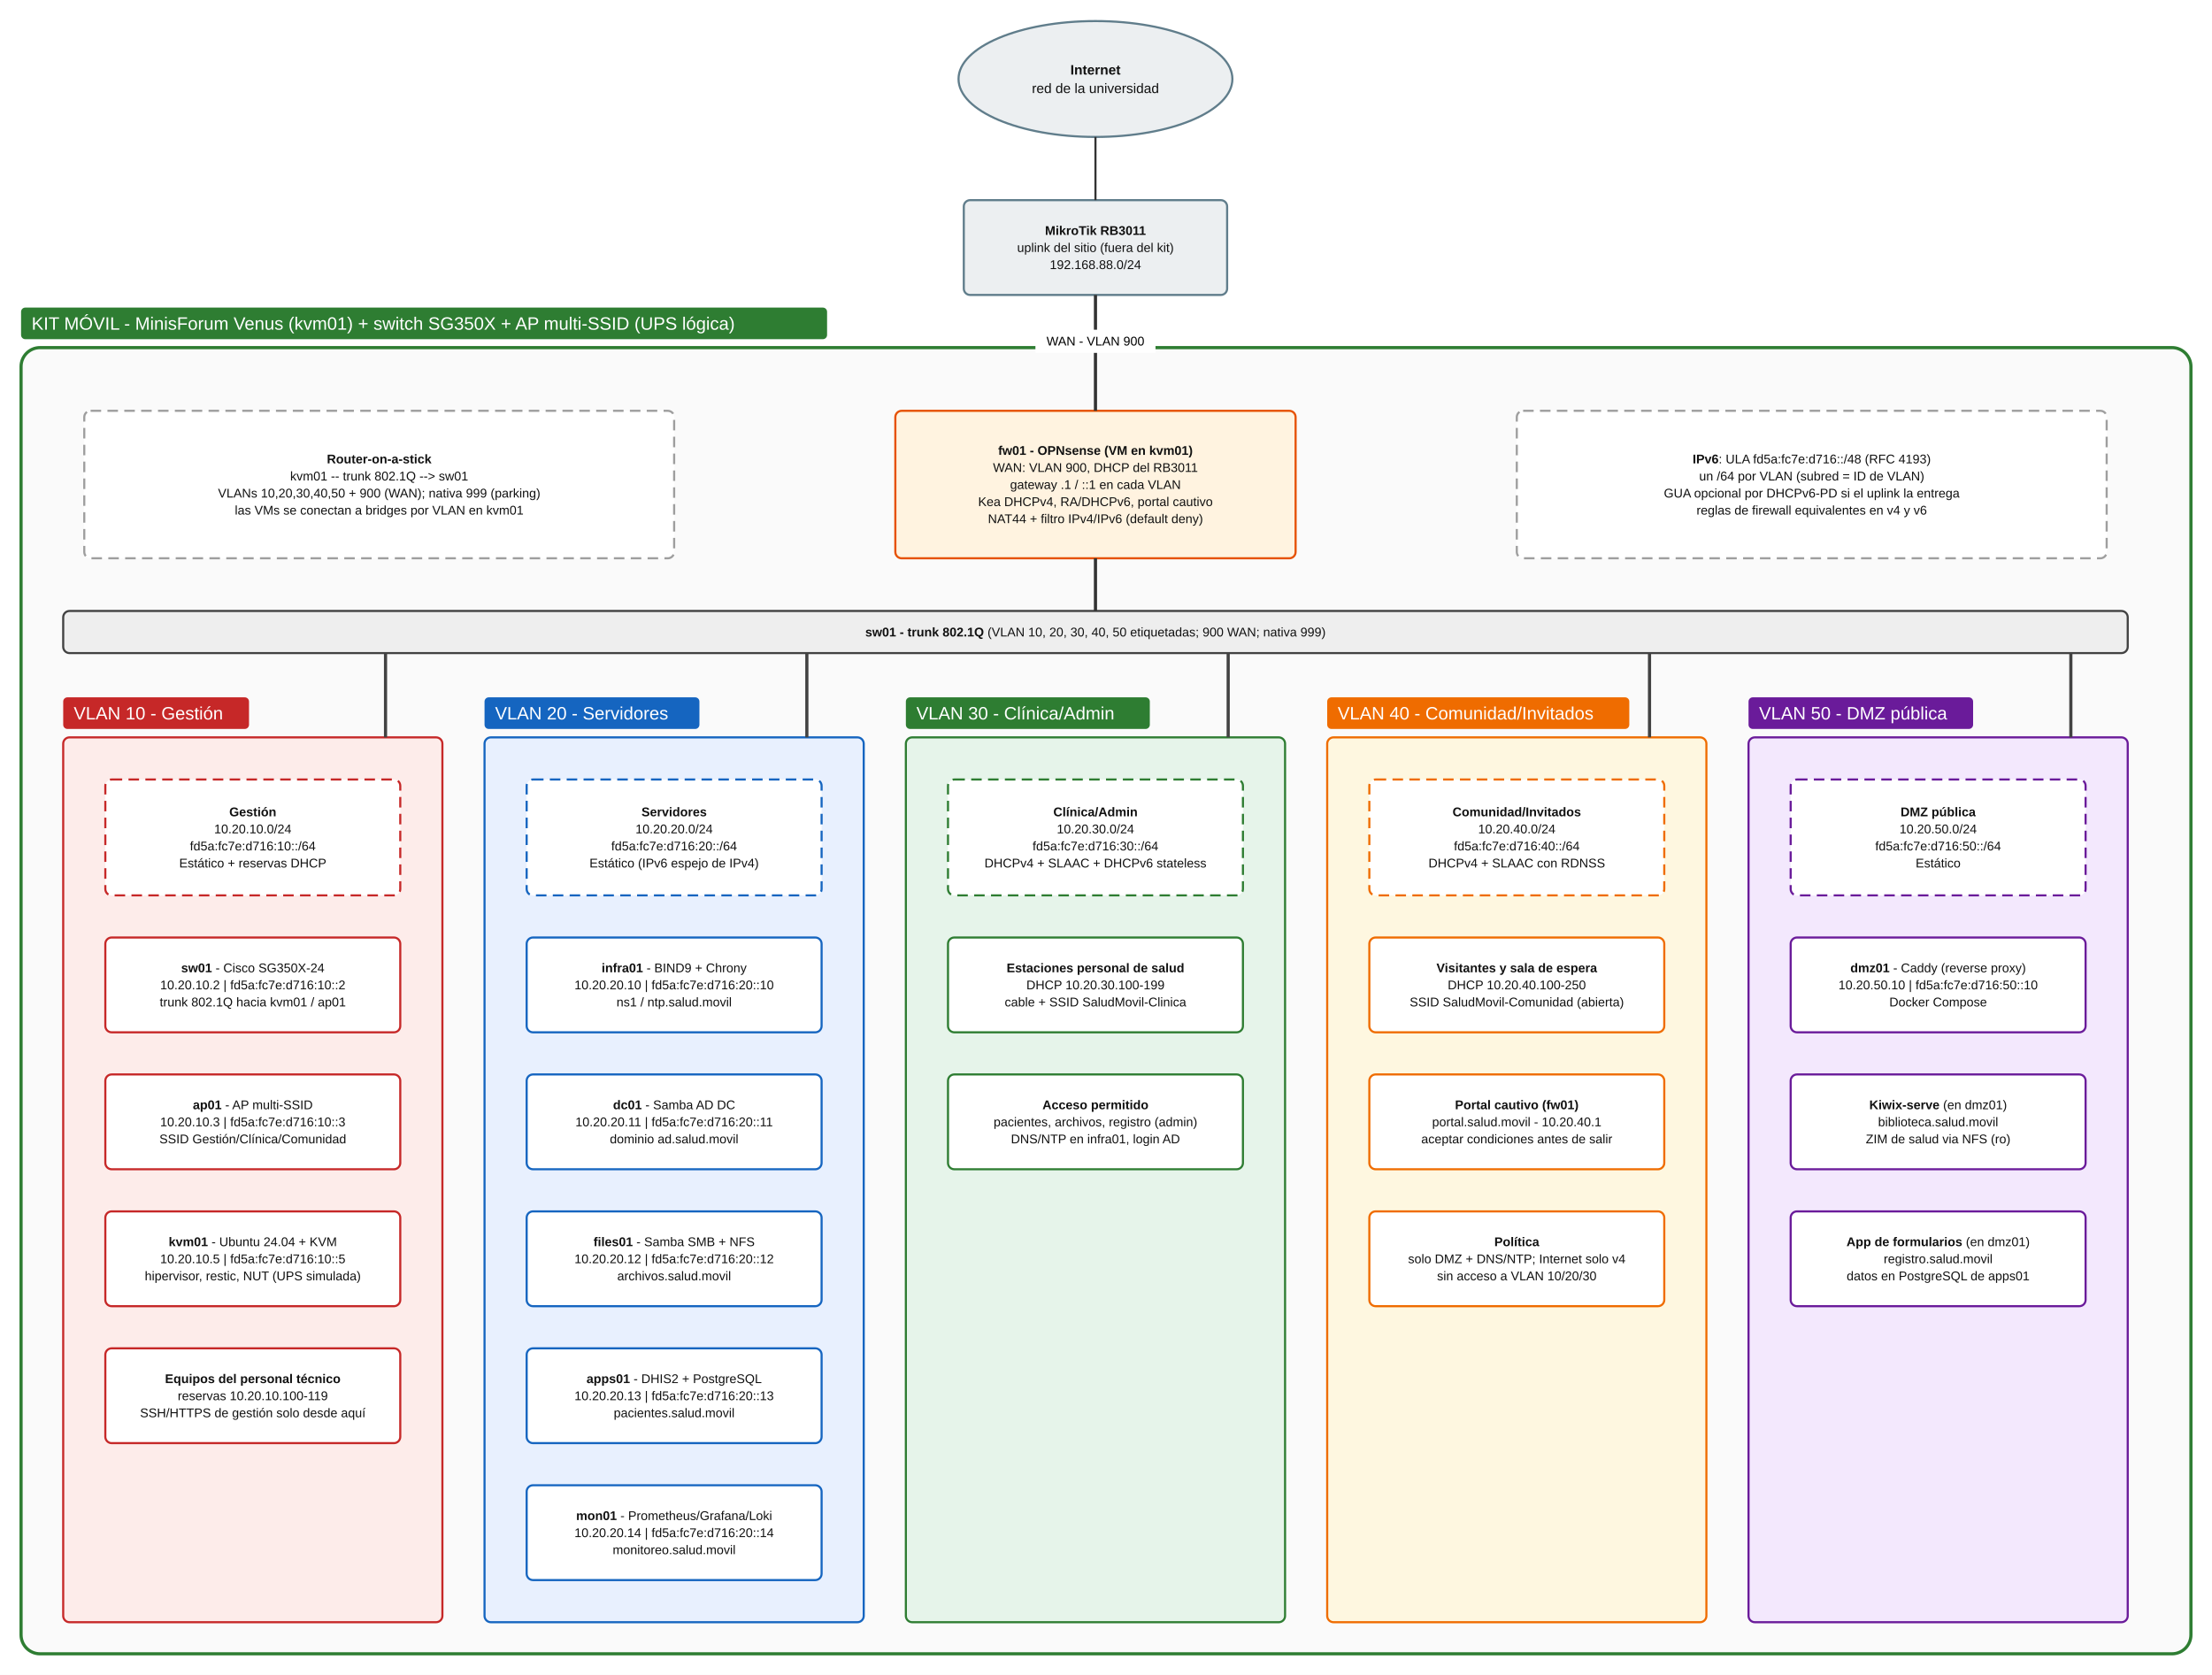
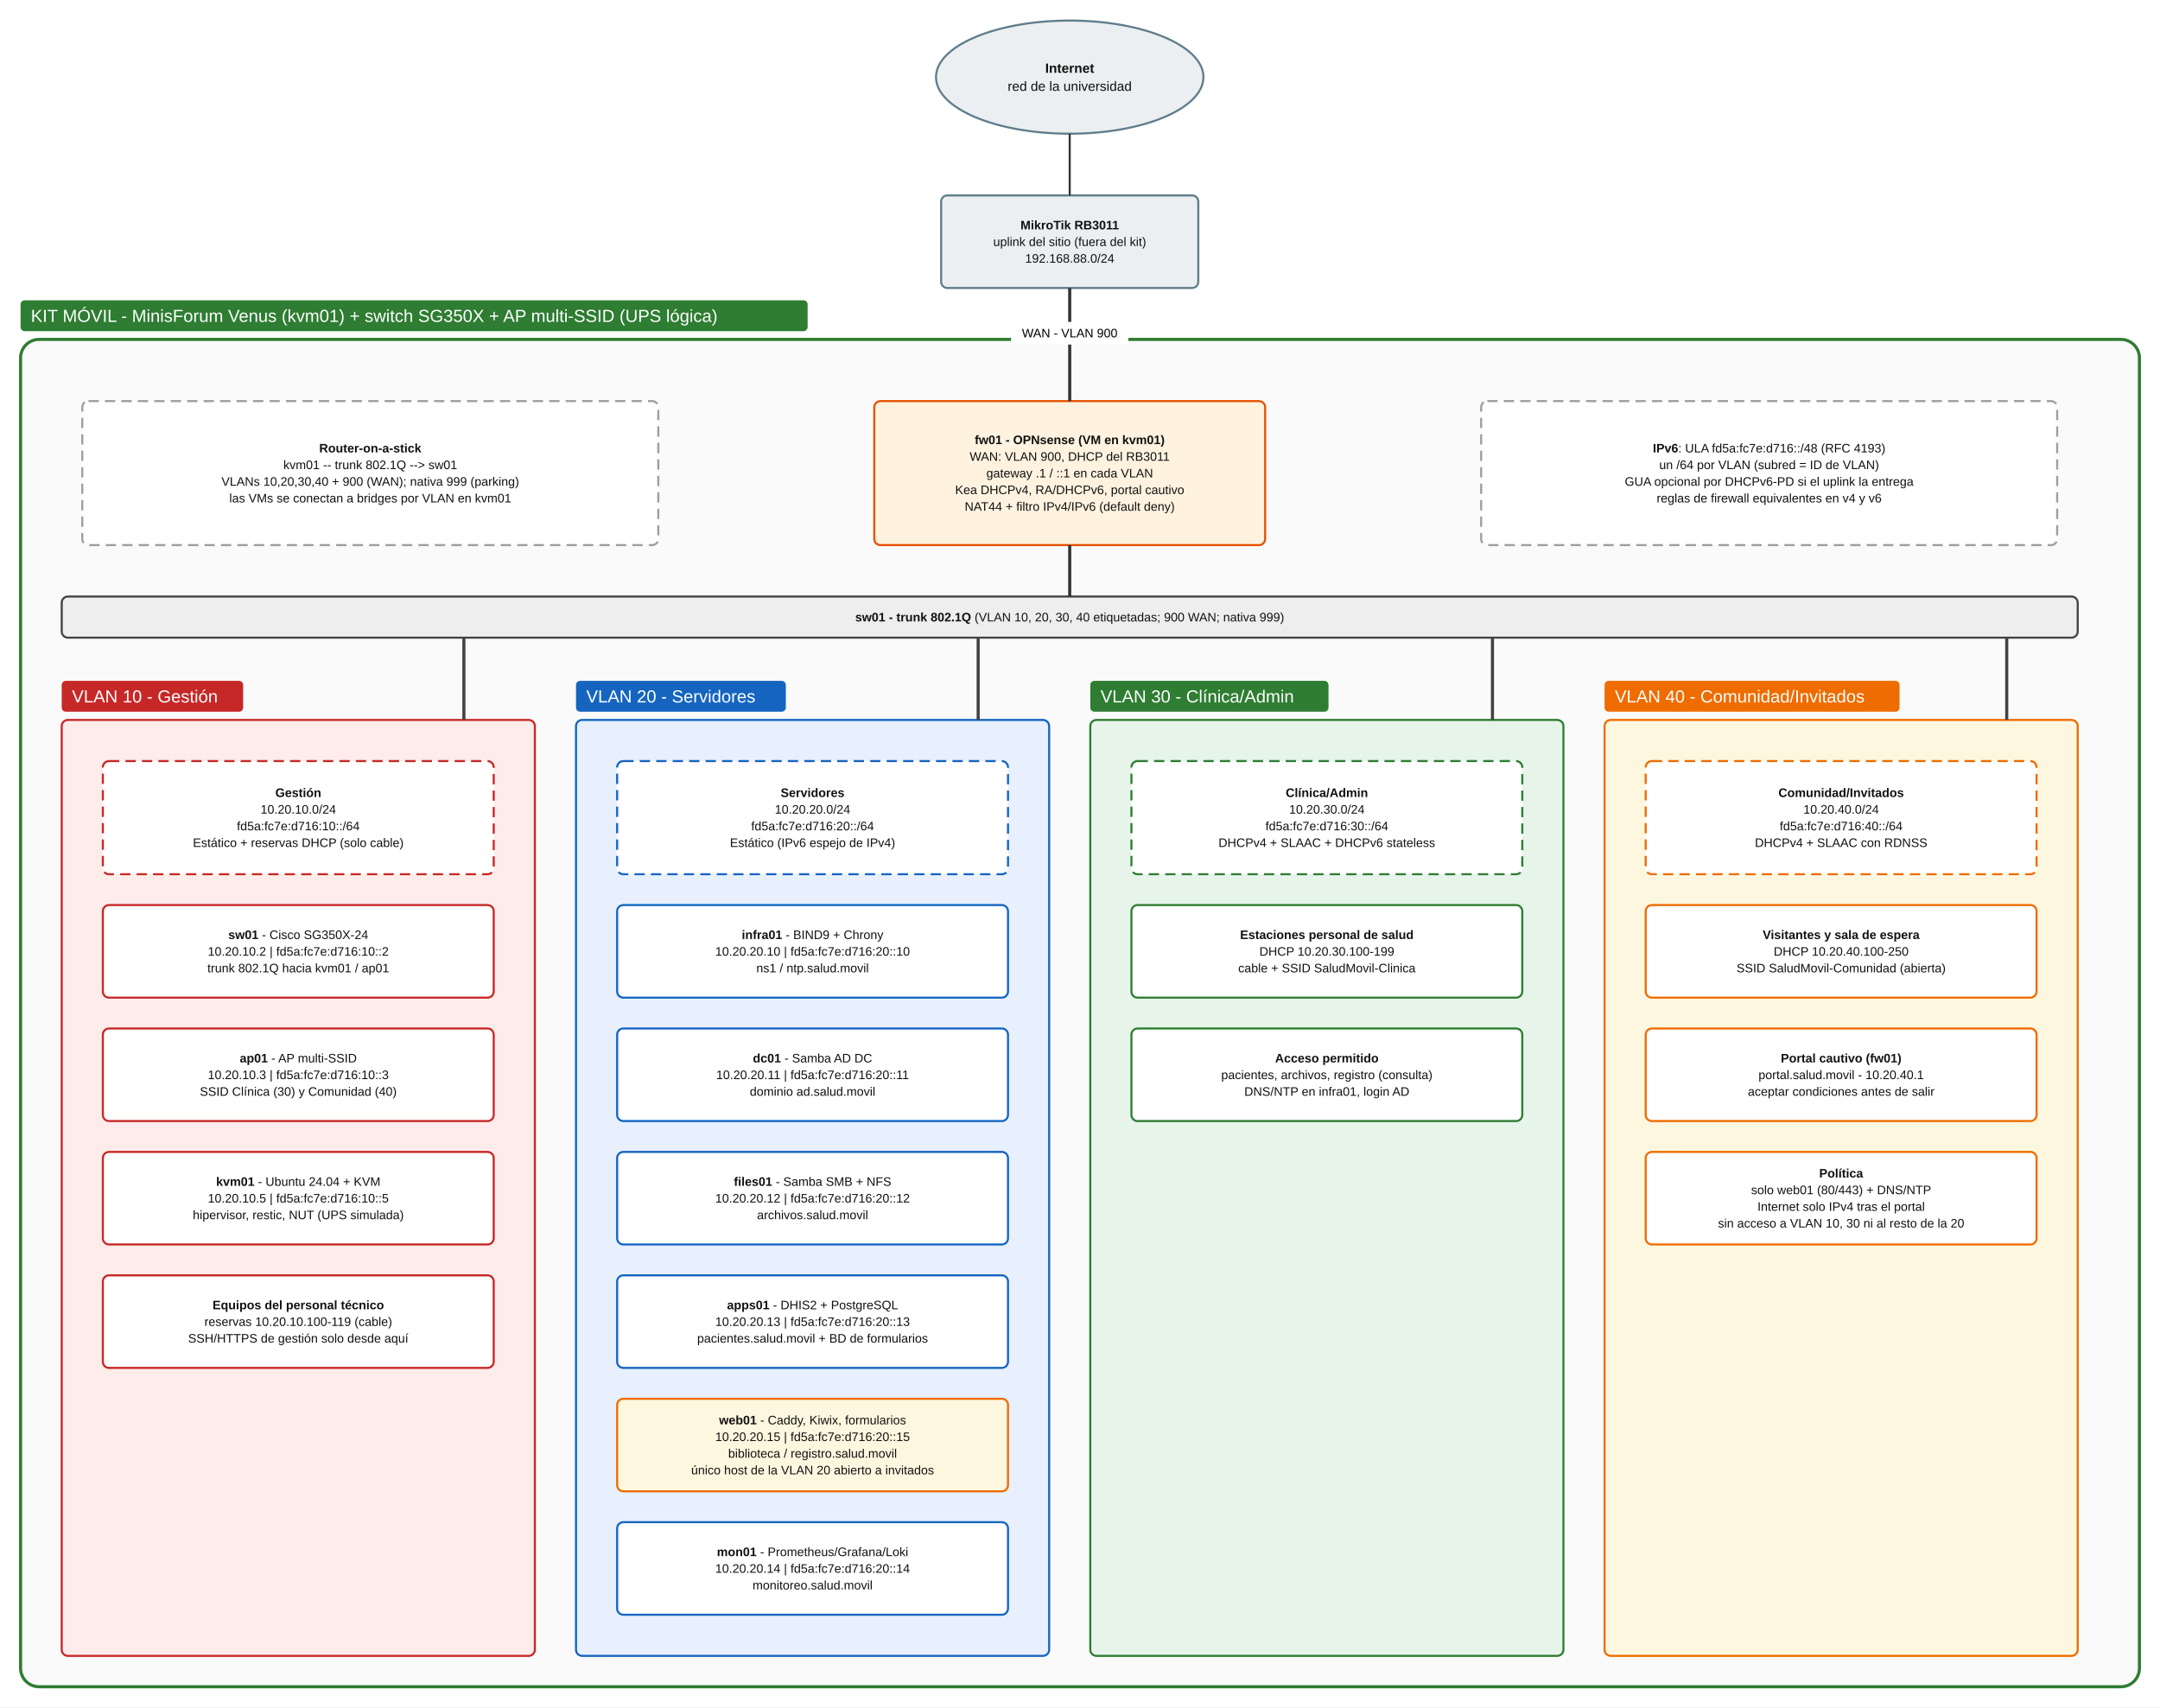
- <svg xmlns="http://www.w3.org/2000/svg" width="2100" height="1590" viewBox="0 0 2100 1590" font-family="Liberation Sans, Arial, sans-serif">
-   <rect width="2100" height="1590" fill="#FFFFFF" />
-   <rect x="20" y="330" width="2060" height="1240" rx="18" fill="#FAFAFA" stroke="#2E7D32" stroke-width="3" />
+ <svg xmlns="http://www.w3.org/2000/svg" width="2100" height="1660" viewBox="0 0 2100 1660" font-family="Liberation Sans, Arial, sans-serif">
+   <rect width="2100" height="1660" fill="#FFFFFF" />
+   <rect x="20" y="330" width="2060" height="1310" rx="18" fill="#FAFAFA" stroke="#2E7D32" stroke-width="3" />
  <rect x="20" y="292" width="765.2" height="30" rx="4" fill="#2E7D32" />
  <text x="30" y="313" font-size="17" fill="#FFFFFF">KIT MÓVIL - MinisForum Venus (kvm01) + switch SG350X + AP multi-SSID (UPS lógica)</text>
-   <rect x="60" y="700" width="360" height="840" rx="6" fill="#FDECEA" stroke="#C62828" stroke-width="2" />
+   <rect x="60" y="700" width="460" height="910" rx="6" fill="#FDECEA" stroke="#C62828" stroke-width="2" />
  <rect x="60" y="662" width="176.4" height="30" rx="4" fill="#C62828" />
  <text x="70" y="683" font-size="17" fill="#FFFFFF">VLAN 10 - Gestión</text>
-   <rect x="100" y="740" width="280" height="110" rx="6" fill="#FFFFFF" stroke="#C62828" stroke-width="2" stroke-dasharray="10,6" />
-   <text x="240.0" y="774.9" font-size="12" text-anchor="middle" fill="#111111">
+   <rect x="100" y="740" width="380" height="110" rx="6" fill="#FFFFFF" stroke="#C62828" stroke-width="2" stroke-dasharray="10,6" />
+   <text x="290.0" y="774.9" font-size="12" text-anchor="middle" fill="#111111">
    <tspan font-weight="bold">Gestión</tspan>
  </text>
-   <text x="240.0" y="791.1" font-size="12" text-anchor="middle" fill="#111111">10.20.10.0/24</text>
-   <text x="240.0" y="807.3" font-size="12" text-anchor="middle" fill="#111111">fd5a:fc7e:d716:10::/64</text>
-   <text x="240.0" y="823.5" font-size="12" text-anchor="middle" fill="#111111">Estático + reservas DHCP</text>
-   <rect x="100" y="890" width="280" height="90" rx="6" fill="#FFFFFF" stroke="#C62828" stroke-width="2" />
-   <text x="240.0" y="923.0" font-size="12" text-anchor="middle" fill="#111111">
+   <text x="290.0" y="791.1" font-size="12" text-anchor="middle" fill="#111111">10.20.10.0/24</text>
+   <text x="290.0" y="807.3" font-size="12" text-anchor="middle" fill="#111111">fd5a:fc7e:d716:10::/64</text>
+   <text x="290.0" y="823.5" font-size="12" text-anchor="middle" fill="#111111">Estático + reservas DHCP (solo cable)</text>
+   <rect x="100" y="880" width="380" height="90" rx="6" fill="#FFFFFF" stroke="#C62828" stroke-width="2" />
+   <text x="290.0" y="913.0" font-size="12" text-anchor="middle" fill="#111111">
    <tspan font-weight="bold">sw01</tspan> - Cisco SG350X-24</text>
-   <text x="240.0" y="939.2" font-size="12" text-anchor="middle" fill="#111111">10.20.10.2 | fd5a:fc7e:d716:10::2</text>
-   <text x="240.0" y="955.4" font-size="12" text-anchor="middle" fill="#111111">trunk 802.1Q hacia kvm01 / ap01</text>
-   <rect x="100" y="1020" width="280" height="90" rx="6" fill="#FFFFFF" stroke="#C62828" stroke-width="2" />
-   <text x="240.0" y="1053.0" font-size="12" text-anchor="middle" fill="#111111">
+   <text x="290.0" y="929.2" font-size="12" text-anchor="middle" fill="#111111">10.20.10.2 | fd5a:fc7e:d716:10::2</text>
+   <text x="290.0" y="945.4" font-size="12" text-anchor="middle" fill="#111111">trunk 802.1Q hacia kvm01 / ap01</text>
+   <rect x="100" y="1000" width="380" height="90" rx="6" fill="#FFFFFF" stroke="#C62828" stroke-width="2" />
+   <text x="290.0" y="1033.0" font-size="12" text-anchor="middle" fill="#111111">
    <tspan font-weight="bold">ap01</tspan> - AP multi-SSID</text>
-   <text x="240.0" y="1069.2" font-size="12" text-anchor="middle" fill="#111111">10.20.10.3 | fd5a:fc7e:d716:10::3</text>
-   <text x="240.0" y="1085.4" font-size="12" text-anchor="middle" fill="#111111">SSID Gestión/Clínica/Comunidad</text>
-   <rect x="100" y="1150" width="280" height="90" rx="6" fill="#FFFFFF" stroke="#C62828" stroke-width="2" />
-   <text x="240.0" y="1183.0" font-size="12" text-anchor="middle" fill="#111111">
+   <text x="290.0" y="1049.2" font-size="12" text-anchor="middle" fill="#111111">10.20.10.3 | fd5a:fc7e:d716:10::3</text>
+   <text x="290.0" y="1065.4" font-size="12" text-anchor="middle" fill="#111111">SSID Clínica (30) y Comunidad (40)</text>
+   <rect x="100" y="1120" width="380" height="90" rx="6" fill="#FFFFFF" stroke="#C62828" stroke-width="2" />
+   <text x="290.0" y="1153.0" font-size="12" text-anchor="middle" fill="#111111">
    <tspan font-weight="bold">kvm01</tspan> - Ubuntu 24.04 + KVM</text>
-   <text x="240.0" y="1199.2" font-size="12" text-anchor="middle" fill="#111111">10.20.10.5 | fd5a:fc7e:d716:10::5</text>
-   <text x="240.0" y="1215.4" font-size="12" text-anchor="middle" fill="#111111">hipervisor, restic, NUT (UPS simulada)</text>
-   <rect x="100" y="1280" width="280" height="90" rx="6" fill="#FFFFFF" stroke="#C62828" stroke-width="2" />
-   <text x="240.0" y="1313.0" font-size="12" text-anchor="middle" fill="#111111">
+   <text x="290.0" y="1169.2" font-size="12" text-anchor="middle" fill="#111111">10.20.10.5 | fd5a:fc7e:d716:10::5</text>
+   <text x="290.0" y="1185.4" font-size="12" text-anchor="middle" fill="#111111">hipervisor, restic, NUT (UPS simulada)</text>
+   <rect x="100" y="1240" width="380" height="90" rx="6" fill="#FFFFFF" stroke="#C62828" stroke-width="2" />
+   <text x="290.0" y="1273.0" font-size="12" text-anchor="middle" fill="#111111">
    <tspan font-weight="bold">Equipos del personal técnico</tspan>
  </text>
-   <text x="240.0" y="1329.2" font-size="12" text-anchor="middle" fill="#111111">reservas 10.20.10.100-119</text>
-   <text x="240.0" y="1345.4" font-size="12" text-anchor="middle" fill="#111111">SSH/HTTPS de gestión solo desde aquí</text>
-   <rect x="460" y="700" width="360" height="840" rx="6" fill="#E8F0FE" stroke="#1565C0" stroke-width="2" />
-   <rect x="460" y="662" width="204.0" height="30" rx="4" fill="#1565C0" />
-   <text x="470" y="683" font-size="17" fill="#FFFFFF">VLAN 20 - Servidores</text>
-   <rect x="500" y="740" width="280" height="110" rx="6" fill="#FFFFFF" stroke="#1565C0" stroke-width="2" stroke-dasharray="10,6" />
-   <text x="640.0" y="774.9" font-size="12" text-anchor="middle" fill="#111111">
+   <text x="290.0" y="1289.2" font-size="12" text-anchor="middle" fill="#111111">reservas 10.20.10.100-119 (cable)</text>
+   <text x="290.0" y="1305.4" font-size="12" text-anchor="middle" fill="#111111">SSH/HTTPS de gestión solo desde aquí</text>
+   <rect x="560" y="700" width="460" height="910" rx="6" fill="#E8F0FE" stroke="#1565C0" stroke-width="2" />
+   <rect x="560" y="662" width="204.0" height="30" rx="4" fill="#1565C0" />
+   <text x="570" y="683" font-size="17" fill="#FFFFFF">VLAN 20 - Servidores</text>
+   <rect x="600" y="740" width="380" height="110" rx="6" fill="#FFFFFF" stroke="#1565C0" stroke-width="2" stroke-dasharray="10,6" />
+   <text x="790.0" y="774.9" font-size="12" text-anchor="middle" fill="#111111">
    <tspan font-weight="bold">Servidores</tspan>
  </text>
-   <text x="640.0" y="791.1" font-size="12" text-anchor="middle" fill="#111111">10.20.20.0/24</text>
-   <text x="640.0" y="807.3" font-size="12" text-anchor="middle" fill="#111111">fd5a:fc7e:d716:20::/64</text>
-   <text x="640.0" y="823.5" font-size="12" text-anchor="middle" fill="#111111">Estático (IPv6 espejo de IPv4)</text>
-   <rect x="500" y="890" width="280" height="90" rx="6" fill="#FFFFFF" stroke="#1565C0" stroke-width="2" />
-   <text x="640.0" y="923.0" font-size="12" text-anchor="middle" fill="#111111">
+   <text x="790.0" y="791.1" font-size="12" text-anchor="middle" fill="#111111">10.20.20.0/24</text>
+   <text x="790.0" y="807.3" font-size="12" text-anchor="middle" fill="#111111">fd5a:fc7e:d716:20::/64</text>
+   <text x="790.0" y="823.5" font-size="12" text-anchor="middle" fill="#111111">Estático (IPv6 espejo de IPv4)</text>
+   <rect x="600" y="880" width="380" height="90" rx="6" fill="#FFFFFF" stroke="#1565C0" stroke-width="2" />
+   <text x="790.0" y="913.0" font-size="12" text-anchor="middle" fill="#111111">
    <tspan font-weight="bold">infra01</tspan> - BIND9 + Chrony</text>
-   <text x="640.0" y="939.2" font-size="12" text-anchor="middle" fill="#111111">10.20.20.10 | fd5a:fc7e:d716:20::10</text>
-   <text x="640.0" y="955.4" font-size="12" text-anchor="middle" fill="#111111">ns1 / ntp.salud.movil</text>
-   <rect x="500" y="1020" width="280" height="90" rx="6" fill="#FFFFFF" stroke="#1565C0" stroke-width="2" />
-   <text x="640.0" y="1053.0" font-size="12" text-anchor="middle" fill="#111111">
+   <text x="790.0" y="929.2" font-size="12" text-anchor="middle" fill="#111111">10.20.20.10 | fd5a:fc7e:d716:20::10</text>
+   <text x="790.0" y="945.4" font-size="12" text-anchor="middle" fill="#111111">ns1 / ntp.salud.movil</text>
+   <rect x="600" y="1000" width="380" height="90" rx="6" fill="#FFFFFF" stroke="#1565C0" stroke-width="2" />
+   <text x="790.0" y="1033.0" font-size="12" text-anchor="middle" fill="#111111">
    <tspan font-weight="bold">dc01</tspan> - Samba AD DC</text>
-   <text x="640.0" y="1069.2" font-size="12" text-anchor="middle" fill="#111111">10.20.20.11 | fd5a:fc7e:d716:20::11</text>
-   <text x="640.0" y="1085.4" font-size="12" text-anchor="middle" fill="#111111">dominio ad.salud.movil</text>
-   <rect x="500" y="1150" width="280" height="90" rx="6" fill="#FFFFFF" stroke="#1565C0" stroke-width="2" />
-   <text x="640.0" y="1183.0" font-size="12" text-anchor="middle" fill="#111111">
+   <text x="790.0" y="1049.2" font-size="12" text-anchor="middle" fill="#111111">10.20.20.11 | fd5a:fc7e:d716:20::11</text>
+   <text x="790.0" y="1065.4" font-size="12" text-anchor="middle" fill="#111111">dominio ad.salud.movil</text>
+   <rect x="600" y="1120" width="380" height="90" rx="6" fill="#FFFFFF" stroke="#1565C0" stroke-width="2" />
+   <text x="790.0" y="1153.0" font-size="12" text-anchor="middle" fill="#111111">
    <tspan font-weight="bold">files01</tspan> - Samba SMB + NFS</text>
-   <text x="640.0" y="1199.2" font-size="12" text-anchor="middle" fill="#111111">10.20.20.12 | fd5a:fc7e:d716:20::12</text>
-   <text x="640.0" y="1215.4" font-size="12" text-anchor="middle" fill="#111111">archivos.salud.movil</text>
-   <rect x="500" y="1280" width="280" height="90" rx="6" fill="#FFFFFF" stroke="#1565C0" stroke-width="2" />
-   <text x="640.0" y="1313.0" font-size="12" text-anchor="middle" fill="#111111">
+   <text x="790.0" y="1169.2" font-size="12" text-anchor="middle" fill="#111111">10.20.20.12 | fd5a:fc7e:d716:20::12</text>
+   <text x="790.0" y="1185.4" font-size="12" text-anchor="middle" fill="#111111">archivos.salud.movil</text>
+   <rect x="600" y="1240" width="380" height="90" rx="6" fill="#FFFFFF" stroke="#1565C0" stroke-width="2" />
+   <text x="790.0" y="1273.0" font-size="12" text-anchor="middle" fill="#111111">
    <tspan font-weight="bold">apps01</tspan> - DHIS2 + PostgreSQL</text>
-   <text x="640.0" y="1329.2" font-size="12" text-anchor="middle" fill="#111111">10.20.20.13 | fd5a:fc7e:d716:20::13</text>
-   <text x="640.0" y="1345.4" font-size="12" text-anchor="middle" fill="#111111">pacientes.salud.movil</text>
-   <rect x="500" y="1410" width="280" height="90" rx="6" fill="#FFFFFF" stroke="#1565C0" stroke-width="2" />
-   <text x="640.0" y="1443.0" font-size="12" text-anchor="middle" fill="#111111">
+   <text x="790.0" y="1289.2" font-size="12" text-anchor="middle" fill="#111111">10.20.20.13 | fd5a:fc7e:d716:20::13</text>
+   <text x="790.0" y="1305.4" font-size="12" text-anchor="middle" fill="#111111">pacientes.salud.movil + BD de formularios</text>
+   <rect x="600" y="1360" width="380" height="90" rx="6" fill="#FEF7E0" stroke="#EF6C00" stroke-width="2" />
+   <text x="790.0" y="1384.9" font-size="12" text-anchor="middle" fill="#111111">
+     <tspan font-weight="bold">web01</tspan> - Caddy, Kiwix, formularios</text>
+   <text x="790.0" y="1401.1" font-size="12" text-anchor="middle" fill="#111111">10.20.20.15 | fd5a:fc7e:d716:20::15</text>
+   <text x="790.0" y="1417.3" font-size="12" text-anchor="middle" fill="#111111">biblioteca / registro.salud.movil</text>
+   <text x="790.0" y="1433.5" font-size="12" text-anchor="middle" fill="#111111">único host de la VLAN 20 abierto a invitados</text>
+   <rect x="600" y="1480" width="380" height="90" rx="6" fill="#FFFFFF" stroke="#1565C0" stroke-width="2" />
+   <text x="790.0" y="1513.0" font-size="12" text-anchor="middle" fill="#111111">
    <tspan font-weight="bold">mon01</tspan> - Prometheus/Grafana/Loki</text>
-   <text x="640.0" y="1459.2" font-size="12" text-anchor="middle" fill="#111111">10.20.20.14 | fd5a:fc7e:d716:20::14</text>
-   <text x="640.0" y="1475.4" font-size="12" text-anchor="middle" fill="#111111">monitoreo.salud.movil</text>
-   <rect x="860" y="700" width="360" height="840" rx="6" fill="#E6F4EA" stroke="#2E7D32" stroke-width="2" />
-   <rect x="860" y="662" width="231.6" height="30" rx="4" fill="#2E7D32" />
-   <text x="870" y="683" font-size="17" fill="#FFFFFF">VLAN 30 - Clínica/Admin</text>
-   <rect x="900" y="740" width="280" height="110" rx="6" fill="#FFFFFF" stroke="#2E7D32" stroke-width="2" stroke-dasharray="10,6" />
-   <text x="1040.0" y="774.9" font-size="12" text-anchor="middle" fill="#111111">
+   <text x="790.0" y="1529.2" font-size="12" text-anchor="middle" fill="#111111">10.20.20.14 | fd5a:fc7e:d716:20::14</text>
+   <text x="790.0" y="1545.4" font-size="12" text-anchor="middle" fill="#111111">monitoreo.salud.movil</text>
+   <rect x="1060" y="700" width="460" height="910" rx="6" fill="#E6F4EA" stroke="#2E7D32" stroke-width="2" />
+   <rect x="1060" y="662" width="231.6" height="30" rx="4" fill="#2E7D32" />
+   <text x="1070" y="683" font-size="17" fill="#FFFFFF">VLAN 30 - Clínica/Admin</text>
+   <rect x="1100" y="740" width="380" height="110" rx="6" fill="#FFFFFF" stroke="#2E7D32" stroke-width="2" stroke-dasharray="10,6" />
+   <text x="1290.0" y="774.9" font-size="12" text-anchor="middle" fill="#111111">
    <tspan font-weight="bold">Clínica/Admin</tspan>
  </text>
-   <text x="1040.0" y="791.1" font-size="12" text-anchor="middle" fill="#111111">10.20.30.0/24</text>
-   <text x="1040.0" y="807.3" font-size="12" text-anchor="middle" fill="#111111">fd5a:fc7e:d716:30::/64</text>
-   <text x="1040.0" y="823.5" font-size="12" text-anchor="middle" fill="#111111">DHCPv4 + SLAAC + DHCPv6 stateless</text>
-   <rect x="900" y="890" width="280" height="90" rx="6" fill="#FFFFFF" stroke="#2E7D32" stroke-width="2" />
-   <text x="1040.0" y="923.0" font-size="12" text-anchor="middle" fill="#111111">
+   <text x="1290.0" y="791.1" font-size="12" text-anchor="middle" fill="#111111">10.20.30.0/24</text>
+   <text x="1290.0" y="807.3" font-size="12" text-anchor="middle" fill="#111111">fd5a:fc7e:d716:30::/64</text>
+   <text x="1290.0" y="823.5" font-size="12" text-anchor="middle" fill="#111111">DHCPv4 + SLAAC + DHCPv6 stateless</text>
+   <rect x="1100" y="880" width="380" height="90" rx="6" fill="#FFFFFF" stroke="#2E7D32" stroke-width="2" />
+   <text x="1290.0" y="913.0" font-size="12" text-anchor="middle" fill="#111111">
    <tspan font-weight="bold">Estaciones personal de salud</tspan>
  </text>
-   <text x="1040.0" y="939.2" font-size="12" text-anchor="middle" fill="#111111">DHCP 10.20.30.100-199</text>
-   <text x="1040.0" y="955.4" font-size="12" text-anchor="middle" fill="#111111">cable + SSID SaludMovil-Clinica</text>
-   <rect x="900" y="1020" width="280" height="90" rx="6" fill="#FFFFFF" stroke="#2E7D32" stroke-width="2" />
-   <text x="1040.0" y="1053.0" font-size="12" text-anchor="middle" fill="#111111">
+   <text x="1290.0" y="929.2" font-size="12" text-anchor="middle" fill="#111111">DHCP 10.20.30.100-199</text>
+   <text x="1290.0" y="945.4" font-size="12" text-anchor="middle" fill="#111111">cable + SSID SaludMovil-Clinica</text>
+   <rect x="1100" y="1000" width="380" height="90" rx="6" fill="#FFFFFF" stroke="#2E7D32" stroke-width="2" />
+   <text x="1290.0" y="1033.0" font-size="12" text-anchor="middle" fill="#111111">
    <tspan font-weight="bold">Acceso permitido</tspan>
  </text>
-   <text x="1040.0" y="1069.2" font-size="12" text-anchor="middle" fill="#111111">pacientes, archivos, registro (admin)</text>
-   <text x="1040.0" y="1085.4" font-size="12" text-anchor="middle" fill="#111111">DNS/NTP en infra01, login AD</text>
-   <rect x="1260" y="700" width="360" height="840" rx="6" fill="#FEF7E0" stroke="#EF6C00" stroke-width="2" />
-   <rect x="1260" y="662" width="286.8" height="30" rx="4" fill="#EF6C00" />
-   <text x="1270" y="683" font-size="17" fill="#FFFFFF">VLAN 40 - Comunidad/Invitados</text>
-   <rect x="1300" y="740" width="280" height="110" rx="6" fill="#FFFFFF" stroke="#EF6C00" stroke-width="2" stroke-dasharray="10,6" />
-   <text x="1440.0" y="774.9" font-size="12" text-anchor="middle" fill="#111111">
+   <text x="1290.0" y="1049.2" font-size="12" text-anchor="middle" fill="#111111">pacientes, archivos, registro (consulta)</text>
+   <text x="1290.0" y="1065.4" font-size="12" text-anchor="middle" fill="#111111">DNS/NTP en infra01, login AD</text>
+   <rect x="1560" y="700" width="460" height="910" rx="6" fill="#FEF7E0" stroke="#EF6C00" stroke-width="2" />
+   <rect x="1560" y="662" width="286.8" height="30" rx="4" fill="#EF6C00" />
+   <text x="1570" y="683" font-size="17" fill="#FFFFFF">VLAN 40 - Comunidad/Invitados</text>
+   <rect x="1600" y="740" width="380" height="110" rx="6" fill="#FFFFFF" stroke="#EF6C00" stroke-width="2" stroke-dasharray="10,6" />
+   <text x="1790.0" y="774.9" font-size="12" text-anchor="middle" fill="#111111">
    <tspan font-weight="bold">Comunidad/Invitados</tspan>
  </text>
-   <text x="1440.0" y="791.1" font-size="12" text-anchor="middle" fill="#111111">10.20.40.0/24</text>
-   <text x="1440.0" y="807.3" font-size="12" text-anchor="middle" fill="#111111">fd5a:fc7e:d716:40::/64</text>
-   <text x="1440.0" y="823.5" font-size="12" text-anchor="middle" fill="#111111">DHCPv4 + SLAAC con RDNSS</text>
-   <rect x="1300" y="890" width="280" height="90" rx="6" fill="#FFFFFF" stroke="#EF6C00" stroke-width="2" />
-   <text x="1440.0" y="923.0" font-size="12" text-anchor="middle" fill="#111111">
+   <text x="1790.0" y="791.1" font-size="12" text-anchor="middle" fill="#111111">10.20.40.0/24</text>
+   <text x="1790.0" y="807.3" font-size="12" text-anchor="middle" fill="#111111">fd5a:fc7e:d716:40::/64</text>
+   <text x="1790.0" y="823.5" font-size="12" text-anchor="middle" fill="#111111">DHCPv4 + SLAAC con RDNSS</text>
+   <rect x="1600" y="880" width="380" height="90" rx="6" fill="#FFFFFF" stroke="#EF6C00" stroke-width="2" />
+   <text x="1790.0" y="913.0" font-size="12" text-anchor="middle" fill="#111111">
    <tspan font-weight="bold">Visitantes y sala de espera</tspan>
  </text>
-   <text x="1440.0" y="939.2" font-size="12" text-anchor="middle" fill="#111111">DHCP 10.20.40.100-250</text>
-   <text x="1440.0" y="955.4" font-size="12" text-anchor="middle" fill="#111111">SSID SaludMovil-Comunidad (abierta)</text>
-   <rect x="1300" y="1020" width="280" height="90" rx="6" fill="#FFFFFF" stroke="#EF6C00" stroke-width="2" />
-   <text x="1440.0" y="1053.0" font-size="12" text-anchor="middle" fill="#111111">
+   <text x="1790.0" y="929.2" font-size="12" text-anchor="middle" fill="#111111">DHCP 10.20.40.100-250</text>
+   <text x="1790.0" y="945.4" font-size="12" text-anchor="middle" fill="#111111">SSID SaludMovil-Comunidad (abierta)</text>
+   <rect x="1600" y="1000" width="380" height="90" rx="6" fill="#FFFFFF" stroke="#EF6C00" stroke-width="2" />
+   <text x="1790.0" y="1033.0" font-size="12" text-anchor="middle" fill="#111111">
    <tspan font-weight="bold">Portal cautivo (fw01)</tspan>
  </text>
-   <text x="1440.0" y="1069.2" font-size="12" text-anchor="middle" fill="#111111">portal.salud.movil - 10.20.40.1</text>
-   <text x="1440.0" y="1085.4" font-size="12" text-anchor="middle" fill="#111111">aceptar condiciones antes de salir</text>
-   <rect x="1300" y="1150" width="280" height="90" rx="6" fill="#FFFFFF" stroke="#EF6C00" stroke-width="2" />
-   <text x="1440.0" y="1183.0" font-size="12" text-anchor="middle" fill="#111111">
+   <text x="1790.0" y="1049.2" font-size="12" text-anchor="middle" fill="#111111">portal.salud.movil - 10.20.40.1</text>
+   <text x="1790.0" y="1065.4" font-size="12" text-anchor="middle" fill="#111111">aceptar condiciones antes de salir</text>
+   <rect x="1600" y="1120" width="380" height="90" rx="6" fill="#FFFFFF" stroke="#EF6C00" stroke-width="2" />
+   <text x="1790.0" y="1144.9" font-size="12" text-anchor="middle" fill="#111111">
    <tspan font-weight="bold">Política</tspan>
  </text>
-   <text x="1440.0" y="1199.2" font-size="12" text-anchor="middle" fill="#111111">solo DMZ + DNS/NTP; Internet solo v4</text>
-   <text x="1440.0" y="1215.4" font-size="12" text-anchor="middle" fill="#111111">sin acceso a VLAN 10/20/30</text>
-   <rect x="1660" y="700" width="360" height="840" rx="6" fill="#F3E8FD" stroke="#6A1B9A" stroke-width="2" />
-   <rect x="1660" y="662" width="213.2" height="30" rx="4" fill="#6A1B9A" />
-   <text x="1670" y="683" font-size="17" fill="#FFFFFF">VLAN 50 - DMZ pública</text>
-   <rect x="1700" y="740" width="280" height="110" rx="6" fill="#FFFFFF" stroke="#6A1B9A" stroke-width="2" stroke-dasharray="10,6" />
-   <text x="1840.0" y="774.9" font-size="12" text-anchor="middle" fill="#111111">
-     <tspan font-weight="bold">DMZ pública</tspan>
-   </text>
-   <text x="1840.0" y="791.1" font-size="12" text-anchor="middle" fill="#111111">10.20.50.0/24</text>
-   <text x="1840.0" y="807.3" font-size="12" text-anchor="middle" fill="#111111">fd5a:fc7e:d716:50::/64</text>
-   <text x="1840.0" y="823.5" font-size="12" text-anchor="middle" fill="#111111">Estático</text>
-   <rect x="1700" y="890" width="280" height="90" rx="6" fill="#FFFFFF" stroke="#6A1B9A" stroke-width="2" />
-   <text x="1840.0" y="923.0" font-size="12" text-anchor="middle" fill="#111111">
-     <tspan font-weight="bold">dmz01</tspan> - Caddy (reverse proxy)</text>
-   <text x="1840.0" y="939.2" font-size="12" text-anchor="middle" fill="#111111">10.20.50.10 | fd5a:fc7e:d716:50::10</text>
-   <text x="1840.0" y="955.4" font-size="12" text-anchor="middle" fill="#111111">Docker Compose</text>
-   <rect x="1700" y="1020" width="280" height="90" rx="6" fill="#FFFFFF" stroke="#6A1B9A" stroke-width="2" />
-   <text x="1840.0" y="1053.0" font-size="12" text-anchor="middle" fill="#111111">
-     <tspan font-weight="bold">Kiwix-serve</tspan> (en dmz01)</text>
-   <text x="1840.0" y="1069.2" font-size="12" text-anchor="middle" fill="#111111">biblioteca.salud.movil</text>
-   <text x="1840.0" y="1085.4" font-size="12" text-anchor="middle" fill="#111111">ZIM de salud via NFS (ro)</text>
-   <rect x="1700" y="1150" width="280" height="90" rx="6" fill="#FFFFFF" stroke="#6A1B9A" stroke-width="2" />
-   <text x="1840.0" y="1183.0" font-size="12" text-anchor="middle" fill="#111111">
-     <tspan font-weight="bold">App de formularios</tspan> (en dmz01)</text>
-   <text x="1840.0" y="1199.2" font-size="12" text-anchor="middle" fill="#111111">registro.salud.movil</text>
-   <text x="1840.0" y="1215.4" font-size="12" text-anchor="middle" fill="#111111">datos en PostgreSQL de apps01</text>
+   <text x="1790.0" y="1161.1" font-size="12" text-anchor="middle" fill="#111111">solo web01 (80/443) + DNS/NTP</text>
+   <text x="1790.0" y="1177.3" font-size="12" text-anchor="middle" fill="#111111">Internet solo IPv4 tras el portal</text>
+   <text x="1790.0" y="1193.5" font-size="12" text-anchor="middle" fill="#111111">sin acceso a VLAN 10, 30 ni al resto de la 20</text>
  <ellipse cx="1040.0" cy="75.0" rx="130.0" ry="55.0" fill="#ECEFF1" stroke="#607D8B" stroke-width="2" />
  <text x="1040.0" y="70.775" font-size="13" text-anchor="middle" fill="#111111">
    <tspan font-weight="bold">Internet</tspan>
  </text>
  <text x="1040.0" y="88.325" font-size="13" text-anchor="middle" fill="#111111">red de la universidad</text>
  <rect x="915" y="190" width="250" height="90" rx="6" fill="#ECEFF1" stroke="#607D8B" stroke-width="2" />
  <text x="1040.0" y="223.0" font-size="12" text-anchor="middle" fill="#111111">
    <tspan font-weight="bold">MikroTik RB3011</tspan>
  </text>
  <text x="1040.0" y="239.2" font-size="12" text-anchor="middle" fill="#111111">uplink del sitio (fuera del kit)</text>
  <text x="1040.0" y="255.4" font-size="12" text-anchor="middle" fill="#111111">192.168.88.0/24</text>
  <rect x="850" y="390" width="380" height="140" rx="6" fill="#FFF3E0" stroke="#E65100" stroke-width="2" />
  <text x="1040.0" y="431.8" font-size="12" text-anchor="middle" fill="#111111">
    <tspan font-weight="bold">fw01 - OPNsense (VM en kvm01)</tspan>
  </text>
  <text x="1040.0" y="448.0" font-size="12" text-anchor="middle" fill="#111111">WAN: VLAN 900, DHCP del RB3011</text>
  <text x="1040.0" y="464.2" font-size="12" text-anchor="middle" fill="#111111">gateway .1 / ::1 en cada VLAN</text>
  <text x="1040.0" y="480.4" font-size="12" text-anchor="middle" fill="#111111">Kea DHCPv4, RA/DHCPv6, portal cautivo</text>
  <text x="1040.0" y="496.6" font-size="12" text-anchor="middle" fill="#111111">NAT44 + filtro IPv4/IPv6 (default deny)</text>
  <rect x="80" y="390" width="560" height="140" rx="6" fill="#FFFFFF" stroke="#9E9E9E" stroke-width="2" stroke-dasharray="10,6" />
  <text x="360.0" y="439.9" font-size="12" text-anchor="middle" fill="#111111">
    <tspan font-weight="bold">Router-on-a-stick</tspan>
  </text>
  <text x="360.0" y="456.1" font-size="12" text-anchor="middle" fill="#111111">kvm01 -- trunk 802.1Q --&gt; sw01</text>
-   <text x="360.0" y="472.3" font-size="12" text-anchor="middle" fill="#111111">VLANs 10,20,30,40,50 + 900 (WAN); nativa 999 (parking)</text>
+   <text x="360.0" y="472.3" font-size="12" text-anchor="middle" fill="#111111">VLANs 10,20,30,40 + 900 (WAN); nativa 999 (parking)</text>
  <text x="360.0" y="488.5" font-size="12" text-anchor="middle" fill="#111111">las VMs se conectan a bridges por VLAN en kvm01</text>
  <rect x="1440" y="390" width="560" height="140" rx="6" fill="#FFFFFF" stroke="#9E9E9E" stroke-width="2" stroke-dasharray="10,6" />
  <text x="1720.0" y="439.9" font-size="12" text-anchor="middle" fill="#111111">
    <tspan font-weight="bold">IPv6</tspan>: ULA fd5a:fc7e:d716::/48 (RFC 4193)</text>
  <text x="1720.0" y="456.1" font-size="12" text-anchor="middle" fill="#111111">un /64 por VLAN (subred = ID de VLAN)</text>
  <text x="1720.0" y="472.3" font-size="12" text-anchor="middle" fill="#111111">GUA opcional por DHCPv6-PD si el uplink la entrega</text>
  <text x="1720.0" y="488.5" font-size="12" text-anchor="middle" fill="#111111">reglas de firewall equivalentes en v4 y v6</text>
  <rect x="60" y="580" width="1960" height="40" rx="6" fill="#EEEEEE" stroke="#424242" stroke-width="2" />
  <text x="1040.0" y="604.2" font-size="12" text-anchor="middle" fill="#111111">
-     <tspan font-weight="bold">sw01 - trunk 802.1Q</tspan> (VLAN 10, 20, 30, 40, 50 etiquetadas; 900 WAN; nativa 999)</text>
+     <tspan font-weight="bold">sw01 - trunk 802.1Q</tspan> (VLAN 10, 20, 30, 40 etiquetadas; 900 WAN; nativa 999)</text>
  <line x1="1040.0" y1="130" x2="1040.0" y2="190" stroke="#333333" stroke-width="2" />
  <line x1="1040.0" y1="280" x2="1040.0" y2="390" stroke="#333333" stroke-width="3" />
  <rect x="983.0" y="313.0" width="114" height="22" fill="#FFFFFF" />
  <text x="1040.0" y="328.0" font-size="12" text-anchor="middle">WAN - VLAN 900</text>
  <line x1="1040.0" y1="530" x2="1040.0" y2="580" stroke="#333333" stroke-width="3" />
-   <line x1="366.0" y1="620" x2="366.0" y2="700" stroke="#424242" stroke-width="3" />
-   <line x1="766.0" y1="620" x2="766.0" y2="700" stroke="#424242" stroke-width="3" />
-   <line x1="1166.0" y1="620" x2="1166.0" y2="700" stroke="#424242" stroke-width="3" />
-   <line x1="1566.0" y1="620" x2="1566.0" y2="700" stroke="#424242" stroke-width="3" />
-   <line x1="1966.0" y1="620" x2="1966.0" y2="700" stroke="#424242" stroke-width="3" />
+   <line x1="451.0" y1="620" x2="451.0" y2="700" stroke="#424242" stroke-width="3" />
+   <line x1="951.0" y1="620" x2="951.0" y2="700" stroke="#424242" stroke-width="3" />
+   <line x1="1451.0" y1="620" x2="1451.0" y2="700" stroke="#424242" stroke-width="3" />
+   <line x1="1951.0" y1="620" x2="1951.0" y2="700" stroke="#424242" stroke-width="3" />
</svg>
